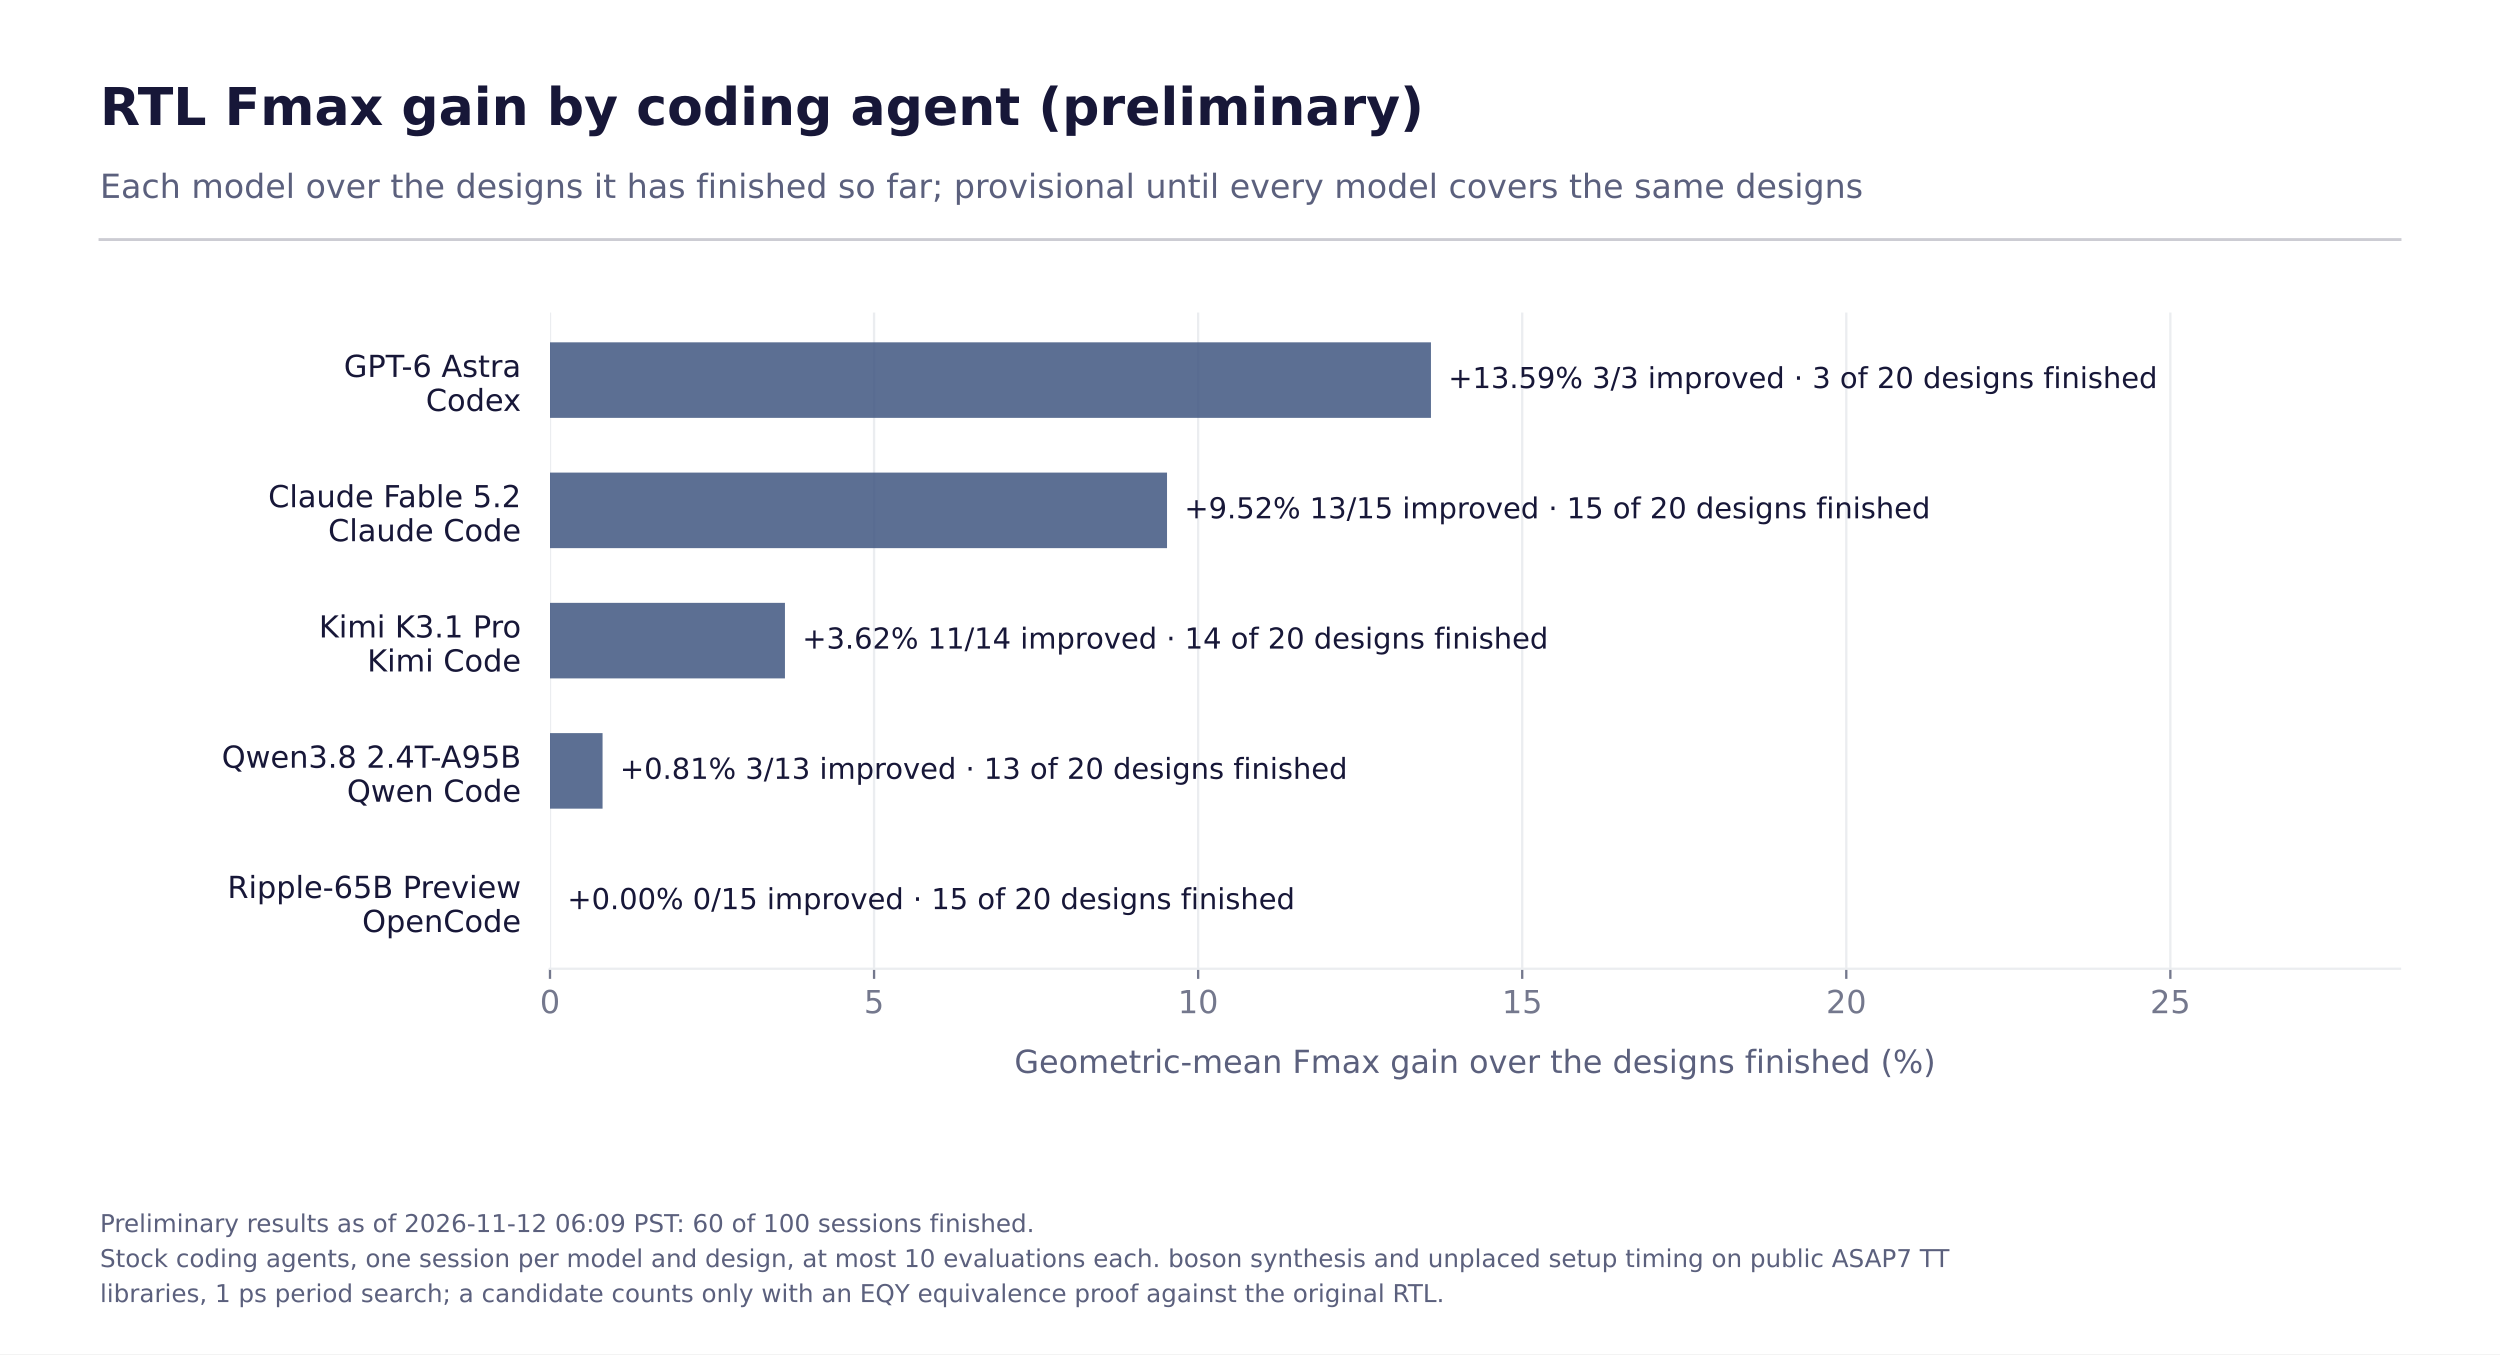
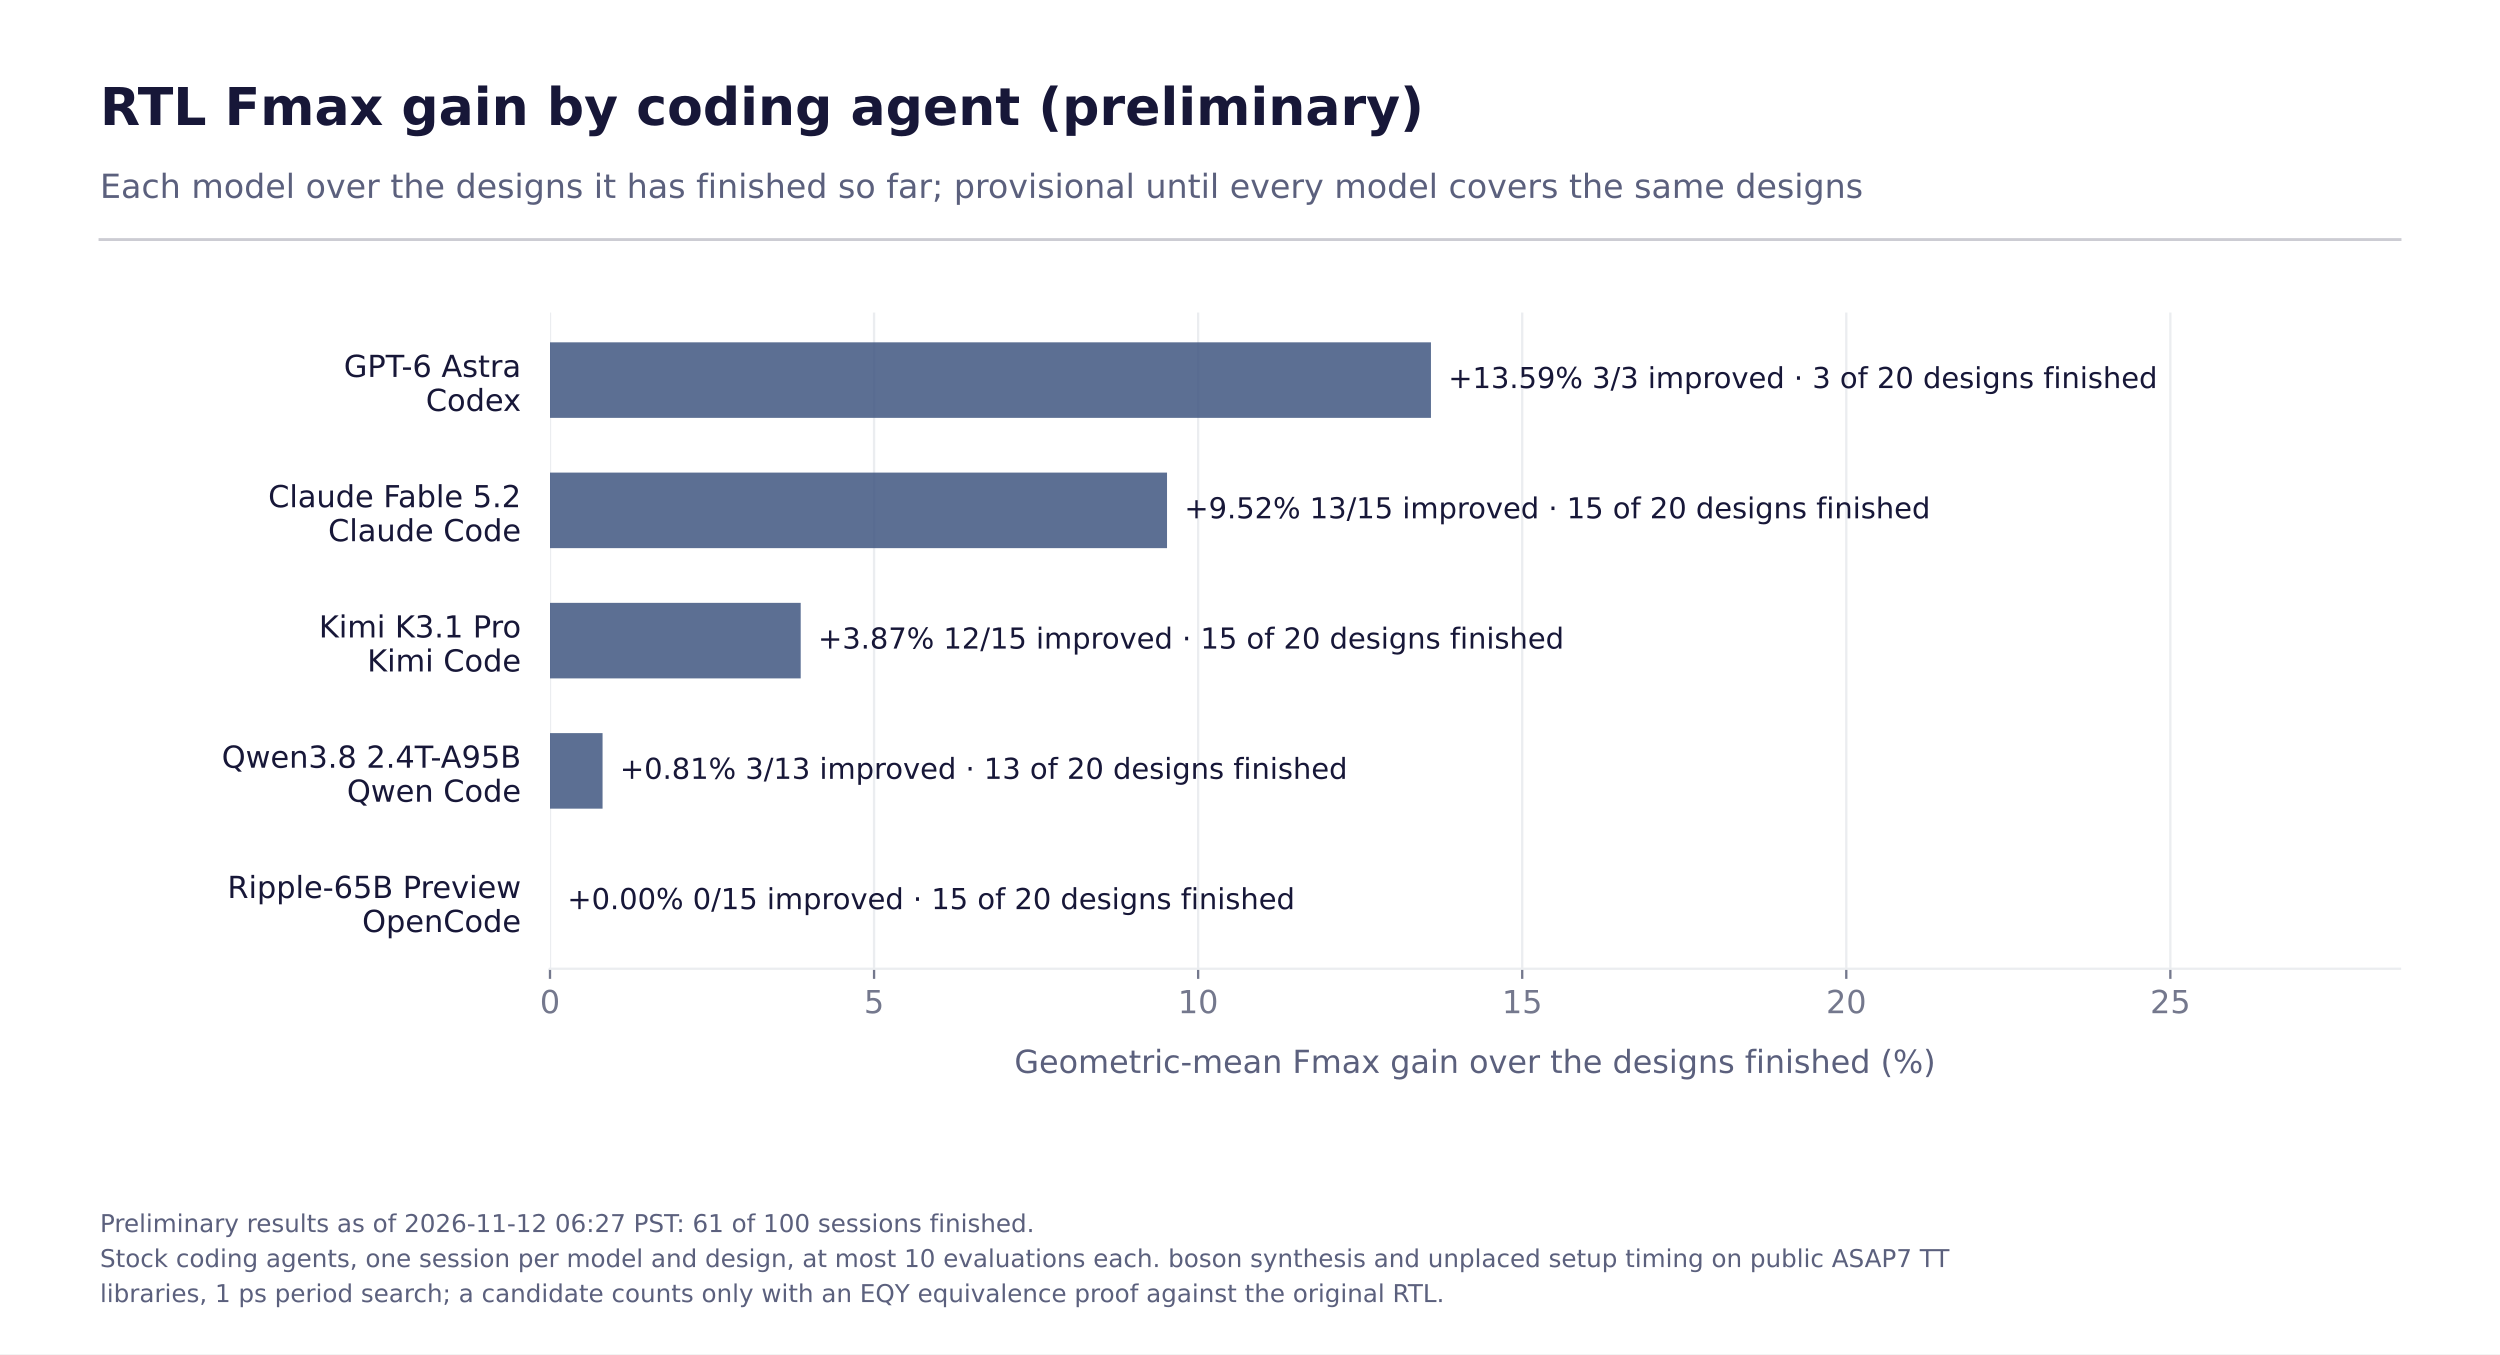
<svg xmlns="http://www.w3.org/2000/svg" xmlns:xlink="http://www.w3.org/1999/xlink" width="864pt" height="468pt" viewBox="0 0 864 468" version="1.1">
  <defs>
    <style type="text/css">*{stroke-linejoin: round; stroke-linecap: butt}</style>
  </defs>
  <g id="figure_1">
    <g id="patch_1">
      <path d="M 0 468  L 864 468  L 864 0  L 0 0  z " style="fill: #ffffff" />
    </g>
    <g id="axes_1">
      <g id="patch_2">
        <path d="M 190.08 334.8  L 829.44 334.8  L 829.44 108  L 190.08 108  z " style="fill: #ffffff" />
      </g>
      <g id="matplotlib.axis_1">
        <g id="xtick_1">
          <g id="line2d_1">
            <path d="M 190.08 334.8  L 190.08 108  " clip-path="url(#p4ebb32de9a)" style="fill: none; stroke: #ebedf0; stroke-width: 0.8; stroke-linecap: square" />
          </g>
          <g id="line2d_2">
            <defs>
              <path id="m93d353a957" d="M 0 0  L 0 3.5  " style="stroke: #74788d; stroke-width: 0.8" />
            </defs>
            <g>
              <use xlink:href="#m93d353a957" x="190.08" y="334.8" style="fill: #74788d; stroke: #74788d; stroke-width: 0.8" />
            </g>
          </g>
          <g id="text_1">
            <text style="fill: #74788d; font: 11px 'DejaVu Sans'; text-anchor: middle" x="190.08" y="350.158" transform="rotate(-0 190.08 350.1583)">0</text>
          </g>
        </g>
        <g id="xtick_2">
          <g id="line2d_3">
            <path d="M 302.079 334.8  L 302.079 108  " clip-path="url(#p4ebb32de9a)" style="fill: none; stroke: #ebedf0; stroke-width: 0.8; stroke-linecap: square" />
          </g>
          <g id="line2d_4">
            <g>
              <use xlink:href="#m93d353a957" x="302.079" y="334.8" style="fill: #74788d; stroke: #74788d; stroke-width: 0.8" />
            </g>
          </g>
          <g id="text_2">
            <text style="fill: #74788d; font: 11px 'DejaVu Sans'; text-anchor: middle" x="302.079" y="350.158" transform="rotate(-0 302.0787 350.1583)">5</text>
          </g>
        </g>
        <g id="xtick_3">
          <g id="line2d_5">
            <path d="M 414.077 334.8  L 414.077 108  " clip-path="url(#p4ebb32de9a)" style="fill: none; stroke: #ebedf0; stroke-width: 0.8; stroke-linecap: square" />
          </g>
          <g id="line2d_6">
            <g>
              <use xlink:href="#m93d353a957" x="414.077" y="334.8" style="fill: #74788d; stroke: #74788d; stroke-width: 0.8" />
            </g>
          </g>
          <g id="text_3">
            <text style="fill: #74788d; font: 11px 'DejaVu Sans'; text-anchor: middle" x="414.077" y="350.158" transform="rotate(-0 414.0773 350.1583)">10</text>
          </g>
        </g>
        <g id="xtick_4">
          <g id="line2d_7">
            <path d="M 526.076 334.8  L 526.076 108  " clip-path="url(#p4ebb32de9a)" style="fill: none; stroke: #ebedf0; stroke-width: 0.8; stroke-linecap: square" />
          </g>
          <g id="line2d_8">
            <g>
              <use xlink:href="#m93d353a957" x="526.076" y="334.8" style="fill: #74788d; stroke: #74788d; stroke-width: 0.8" />
            </g>
          </g>
          <g id="text_4">
            <text style="fill: #74788d; font: 11px 'DejaVu Sans'; text-anchor: middle" x="526.076" y="350.158" transform="rotate(-0 526.076 350.1583)">15</text>
          </g>
        </g>
        <g id="xtick_5">
          <g id="line2d_9">
            <path d="M 638.075 334.8  L 638.075 108  " clip-path="url(#p4ebb32de9a)" style="fill: none; stroke: #ebedf0; stroke-width: 0.8; stroke-linecap: square" />
          </g>
          <g id="line2d_10">
            <g>
              <use xlink:href="#m93d353a957" x="638.075" y="334.8" style="fill: #74788d; stroke: #74788d; stroke-width: 0.8" />
            </g>
          </g>
          <g id="text_5">
            <text style="fill: #74788d; font: 11px 'DejaVu Sans'; text-anchor: middle" x="638.075" y="350.158" transform="rotate(-0 638.0746 350.1583)">20</text>
          </g>
        </g>
        <g id="xtick_6">
          <g id="line2d_11">
            <path d="M 750.073 334.8  L 750.073 108  " clip-path="url(#p4ebb32de9a)" style="fill: none; stroke: #ebedf0; stroke-width: 0.8; stroke-linecap: square" />
          </g>
          <g id="line2d_12">
            <g>
              <use xlink:href="#m93d353a957" x="750.073" y="334.8" style="fill: #74788d; stroke: #74788d; stroke-width: 0.8" />
            </g>
          </g>
          <g id="text_6">
            <text style="fill: #74788d; font: 11px 'DejaVu Sans'; text-anchor: middle" x="750.073" y="350.158" transform="rotate(-0 750.0733 350.1583)">25</text>
          </g>
        </g>
        <g id="text_7">
          <text style="fill: #5b607d; font: 11px 'DejaVu Sans'; text-anchor: middle" x="509.76" y="370.804" transform="rotate(-0 509.76 370.8042)">Geometric-mean Fmax gain over the designs finished (%)</text>
        </g>
      </g>
      <g id="matplotlib.axis_2">
        <g id="ytick_1">
          <g id="line2d_13" />
          <g id="text_8">
            <text style="fill: #171738; font: 10.5px 'DejaVu Sans'" transform="translate(118.8322 130.2724)">GPT-6 Astra</text>
            <text style="fill: #171738; font: 10.5px 'DejaVu Sans'" transform="translate(147.1658 142.0301)">Codex</text>
          </g>
        </g>
        <g id="ytick_2">
          <g id="line2d_14" />
          <g id="text_9">
            <text style="fill: #171738; font: 10.5px 'DejaVu Sans'" transform="translate(92.68391 175.2903)">Claude Fable 5.2</text>
            <text style="fill: #171738; font: 10.5px 'DejaVu Sans'" transform="translate(113.3952 187.048)">Claude Code</text>
          </g>
        </g>
        <g id="ytick_3">
          <g id="line2d_15" />
          <g id="text_10">
            <text style="fill: #171738; font: 10.5px 'DejaVu Sans'" transform="translate(110.2222 220.3082)">Kimi K3.1 Pro</text>
            <text style="fill: #171738; font: 10.5px 'DejaVu Sans'" transform="translate(126.9123 232.0659)">Kimi Code</text>
          </g>
        </g>
        <g id="ytick_4">
          <g id="line2d_16" />
          <g id="text_11">
            <text style="fill: #171738; font: 10.5px 'DejaVu Sans'" transform="translate(76.62383 265.326)">Qwen3.8 2.4T-A95B</text>
            <text style="fill: #171738; font: 10.5px 'DejaVu Sans'" transform="translate(119.892 277.0837)">Qwen Code</text>
          </g>
        </g>
        <g id="ytick_5">
          <g id="line2d_17" />
          <g id="text_12">
            <text style="fill: #171738; font: 10.5px 'DejaVu Sans'" transform="translate(78.59914 310.3439)">Ripple-65B Preview</text>
            <text style="fill: #171738; font: 10.5px 'DejaVu Sans'" transform="translate(125.1502 322.1016)">OpenCode</text>
          </g>
        </g>
      </g>
      <g id="patch_3">
        <path d="M 190.08 118.309  L 494.537 118.309  L 494.537 144.419  L 190.08 144.419  z " clip-path="url(#p4ebb32de9a)" style="fill: #3f5680; opacity: 0.85" />
      </g>
      <g id="patch_4">
        <path d="M 190.08 163.327  L 403.325 163.327  L 403.325 189.437  L 190.08 189.437  z " clip-path="url(#p4ebb32de9a)" style="fill: #3f5680; opacity: 0.85" />
      </g>
      <g id="patch_5">
-         <path d="M 190.08 208.345  L 271.279 208.345  L 271.279 234.455  L 190.08 234.455  z " clip-path="url(#p4ebb32de9a)" style="fill: #3f5680; opacity: 0.85" />
+         <path d="M 190.08 208.345  L 276.722 208.345  L 276.722 234.455  L 190.08 234.455  z " clip-path="url(#p4ebb32de9a)" style="fill: #3f5680; opacity: 0.85" />
      </g>
      <g id="patch_6">
        <path d="M 190.08 253.363  L 208.246 253.363  L 208.246 279.473  L 190.08 279.473  z " clip-path="url(#p4ebb32de9a)" style="fill: #3f5680; opacity: 0.85" />
      </g>
      <g id="patch_7">
        <path d="M 190.08 298.381  L 190.08 298.381  L 190.08 324.491  L 190.08 324.491  z " clip-path="url(#p4ebb32de9a)" style="fill: #3f5680; opacity: 0.85" />
      </g>
      <g id="patch_8">
        <path d="M 190.08 334.8  L 829.44 334.8  " style="fill: none; stroke: #ebedf0; stroke-width: 0.8; stroke-linejoin: miter; stroke-linecap: square" />
      </g>
      <g id="text_13">
        <text style="fill: #171738; font: 10px 'DejaVu Sans'; text-anchor: start" x="500.537" y="134.124" transform="rotate(-0 500.5371 134.1236)">+13.59%   3/3 improved · 3 of 20 designs finished</text>
      </g>
      <g id="text_14">
        <text style="fill: #171738; font: 10px 'DejaVu Sans'; text-anchor: start" x="409.325" y="179.142" transform="rotate(-0 409.3254 179.1415)">+9.52%   13/15 improved · 15 of 20 designs finished</text>
      </g>
      <g id="text_15">
-         <text style="fill: #171738; font: 10px 'DejaVu Sans'; text-anchor: start" x="277.279" y="224.159" transform="rotate(-0 277.279 224.1594)">+3.62%   11/14 improved · 14 of 20 designs finished</text>
+         <text style="fill: #171738; font: 10px 'DejaVu Sans'; text-anchor: start" x="282.722" y="224.159" transform="rotate(-0 282.7222 224.1594)">+3.87%   12/15 improved · 15 of 20 designs finished</text>
      </g>
      <g id="text_16">
        <text style="fill: #171738; font: 10px 'DejaVu Sans'; text-anchor: start" x="214.246" y="269.177" transform="rotate(-0 214.2462 269.1772)">+0.81%   3/13 improved · 13 of 20 designs finished</text>
      </g>
      <g id="text_17">
        <text style="fill: #171738; font: 10px 'DejaVu Sans'; text-anchor: start" x="196.08" y="314.195" transform="rotate(-0 196.08 314.1951)">+0.00%   0/15 improved · 15 of 20 designs finished</text>
      </g>
    </g>
    <g id="line2d_18">
      <path d="M 34.56 82.8  L 829.44 82.8  " style="fill: none; stroke: #171738; stroke-opacity: 0.22; stroke-linecap: square" />
    </g>
    <g id="text_18">
      <text style="fill: #171738; font: 700 18px 'DejaVu Sans'; text-anchor: start" x="34.56" y="43.2" transform="rotate(-0 34.56 43.2)">RTL Fmax gain by coding agent (preliminary)</text>
    </g>
    <g id="text_19">
      <text style="fill: #5b607d; font: 11.5px 'DejaVu Sans'; text-anchor: start" x="34.56" y="68.4" transform="rotate(-0 34.56 68.4)">Each model over the designs it has finished so far; provisional until every model covers the same designs</text>
    </g>
    <g id="text_20">
-       <text style="fill: #5b607d; font: 8.5px 'DejaVu Sans'" transform="translate(34.56 425.7968)">Preliminary results as of 2026-11-12 06:09 PST: 60 of 100 sessions finished.</text>
+       <text style="fill: #5b607d; font: 8.5px 'DejaVu Sans'" transform="translate(34.56 425.7968)">Preliminary results as of 2026-11-12 06:27 PST: 61 of 100 sessions finished.</text>
      <text style="fill: #5b607d; font: 8.5px 'DejaVu Sans'" transform="translate(34.56 437.8984)">Stock coding agents, one session per model and design, at most 10 evaluations each. boson synthesis and unplaced setup timing on public ASAP7 TT</text>
      <text style="fill: #5b607d; font: 8.5px 'DejaVu Sans'" transform="translate(34.56 450)">libraries, 1 ps period search; a candidate counts only with an EQY equivalence proof against the original RTL.</text>
    </g>
  </g>
  <defs>
    <clipPath id="p4ebb32de9a">
      <rect x="190.08" y="108" width="639.36" height="226.8" />
    </clipPath>
  </defs>
</svg>
